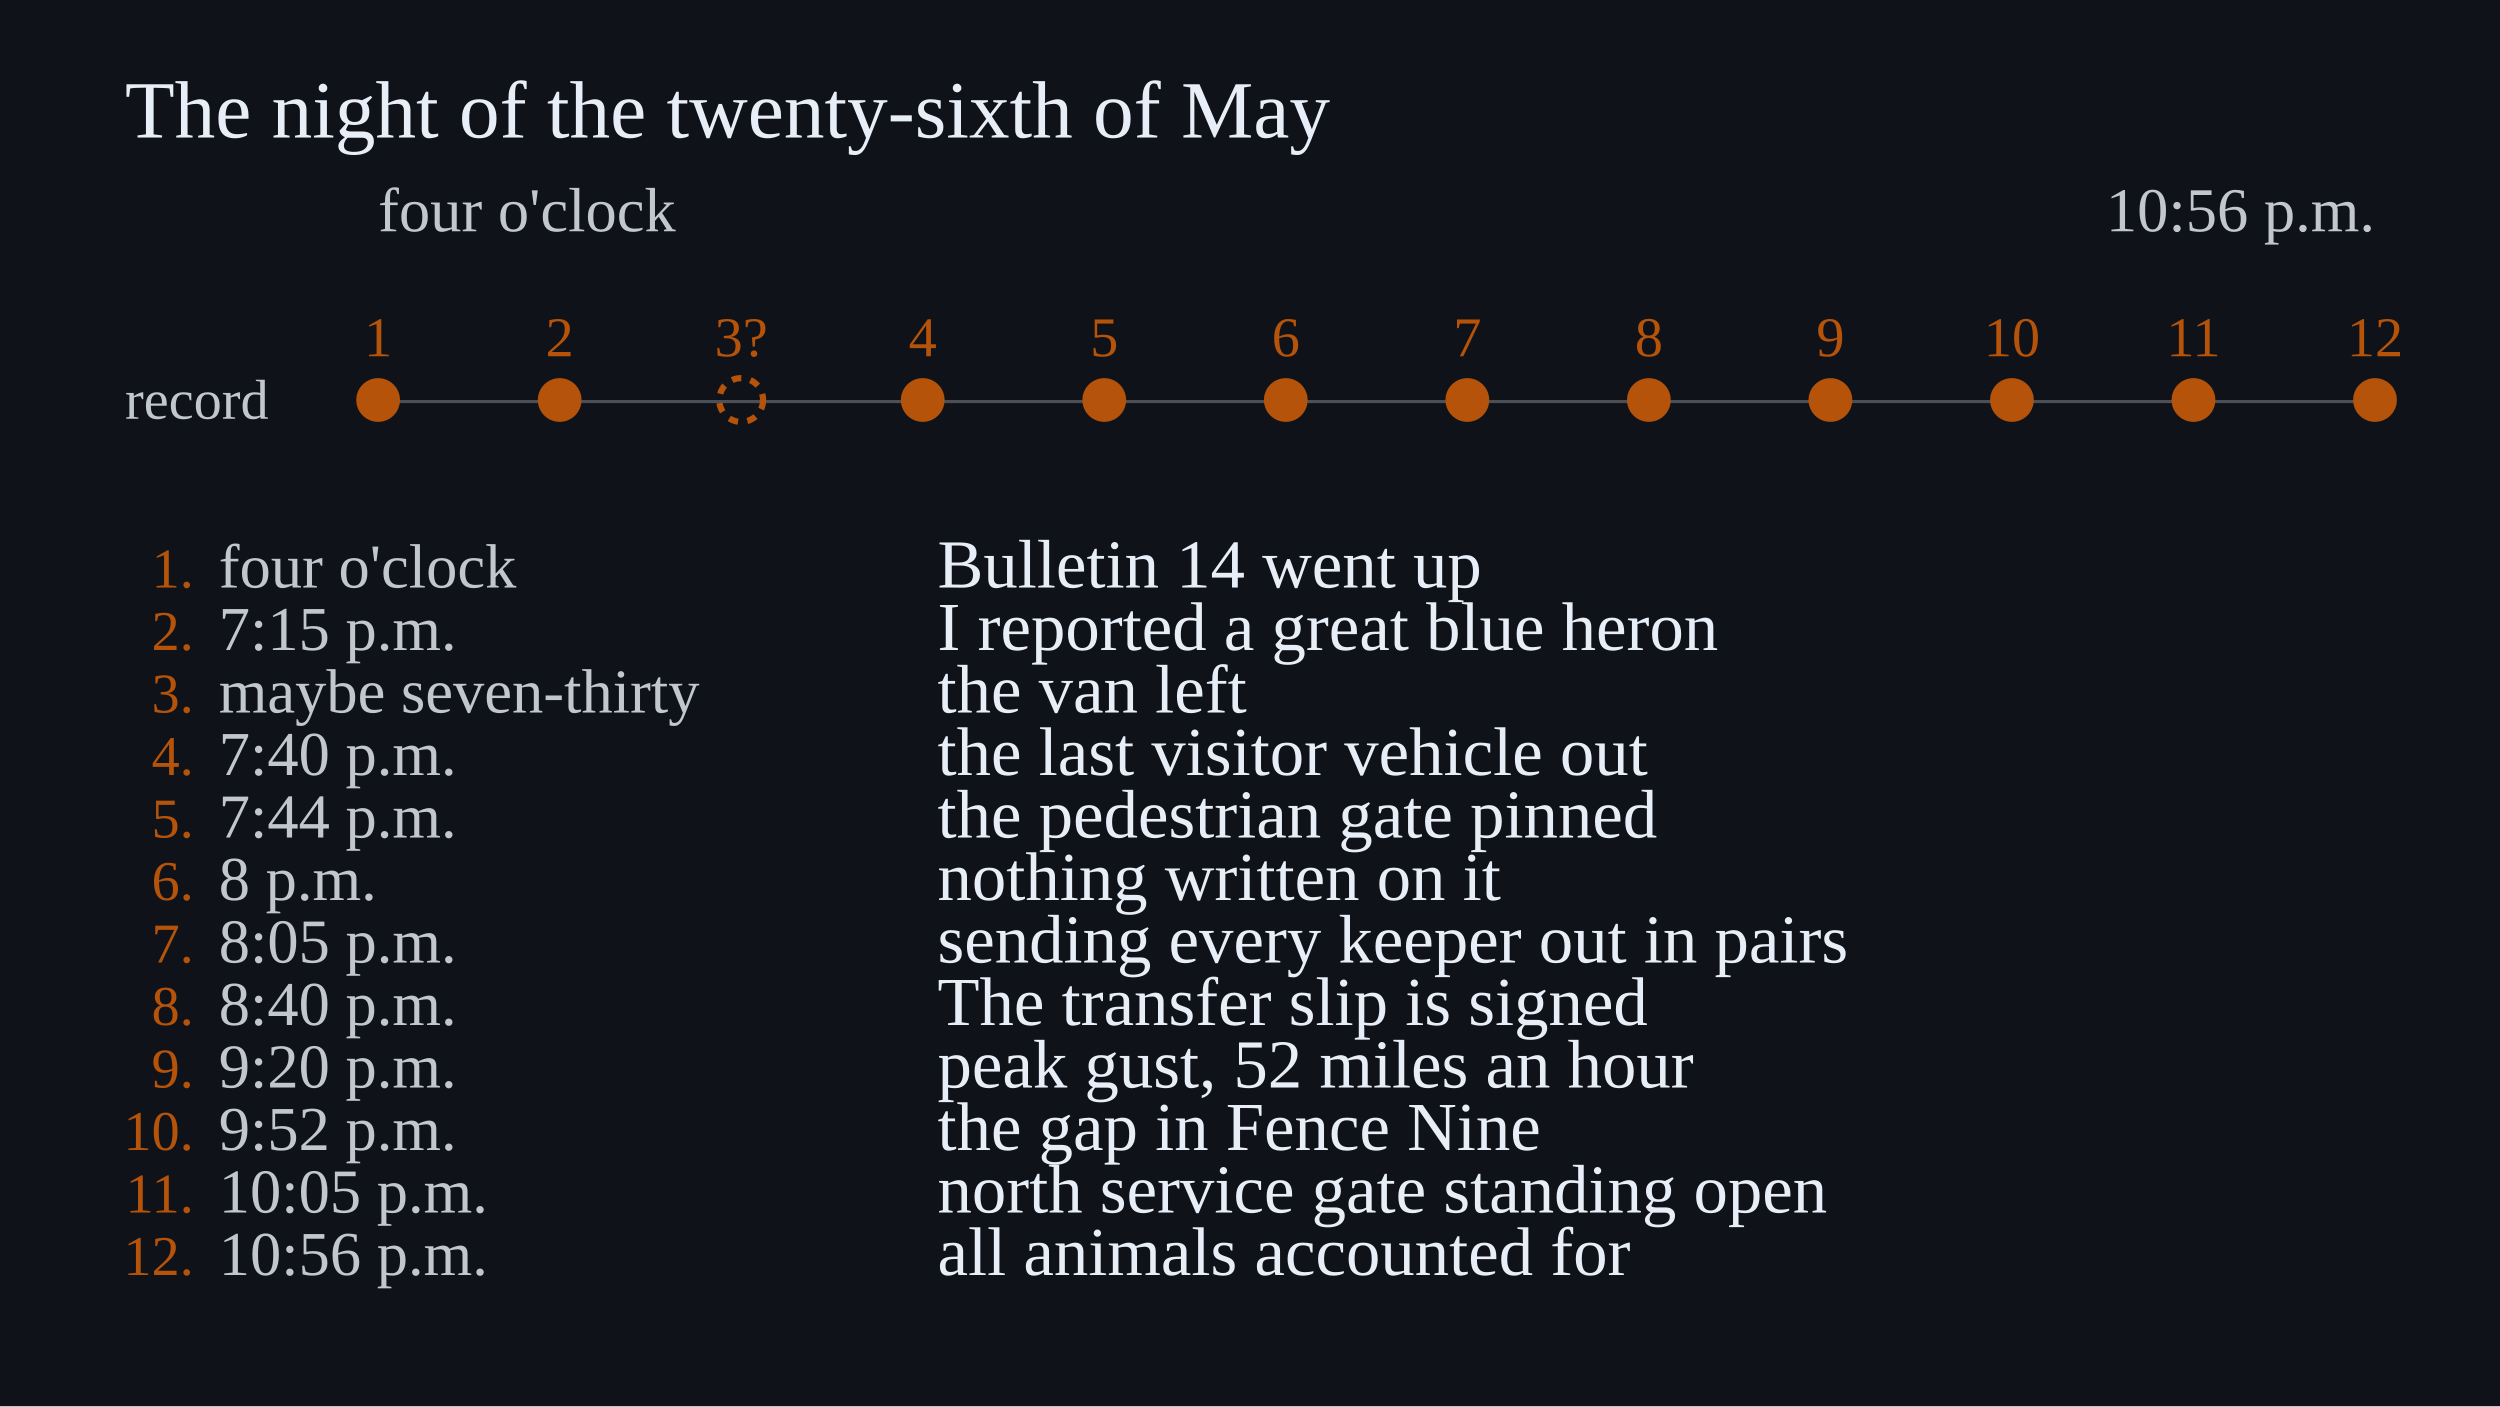
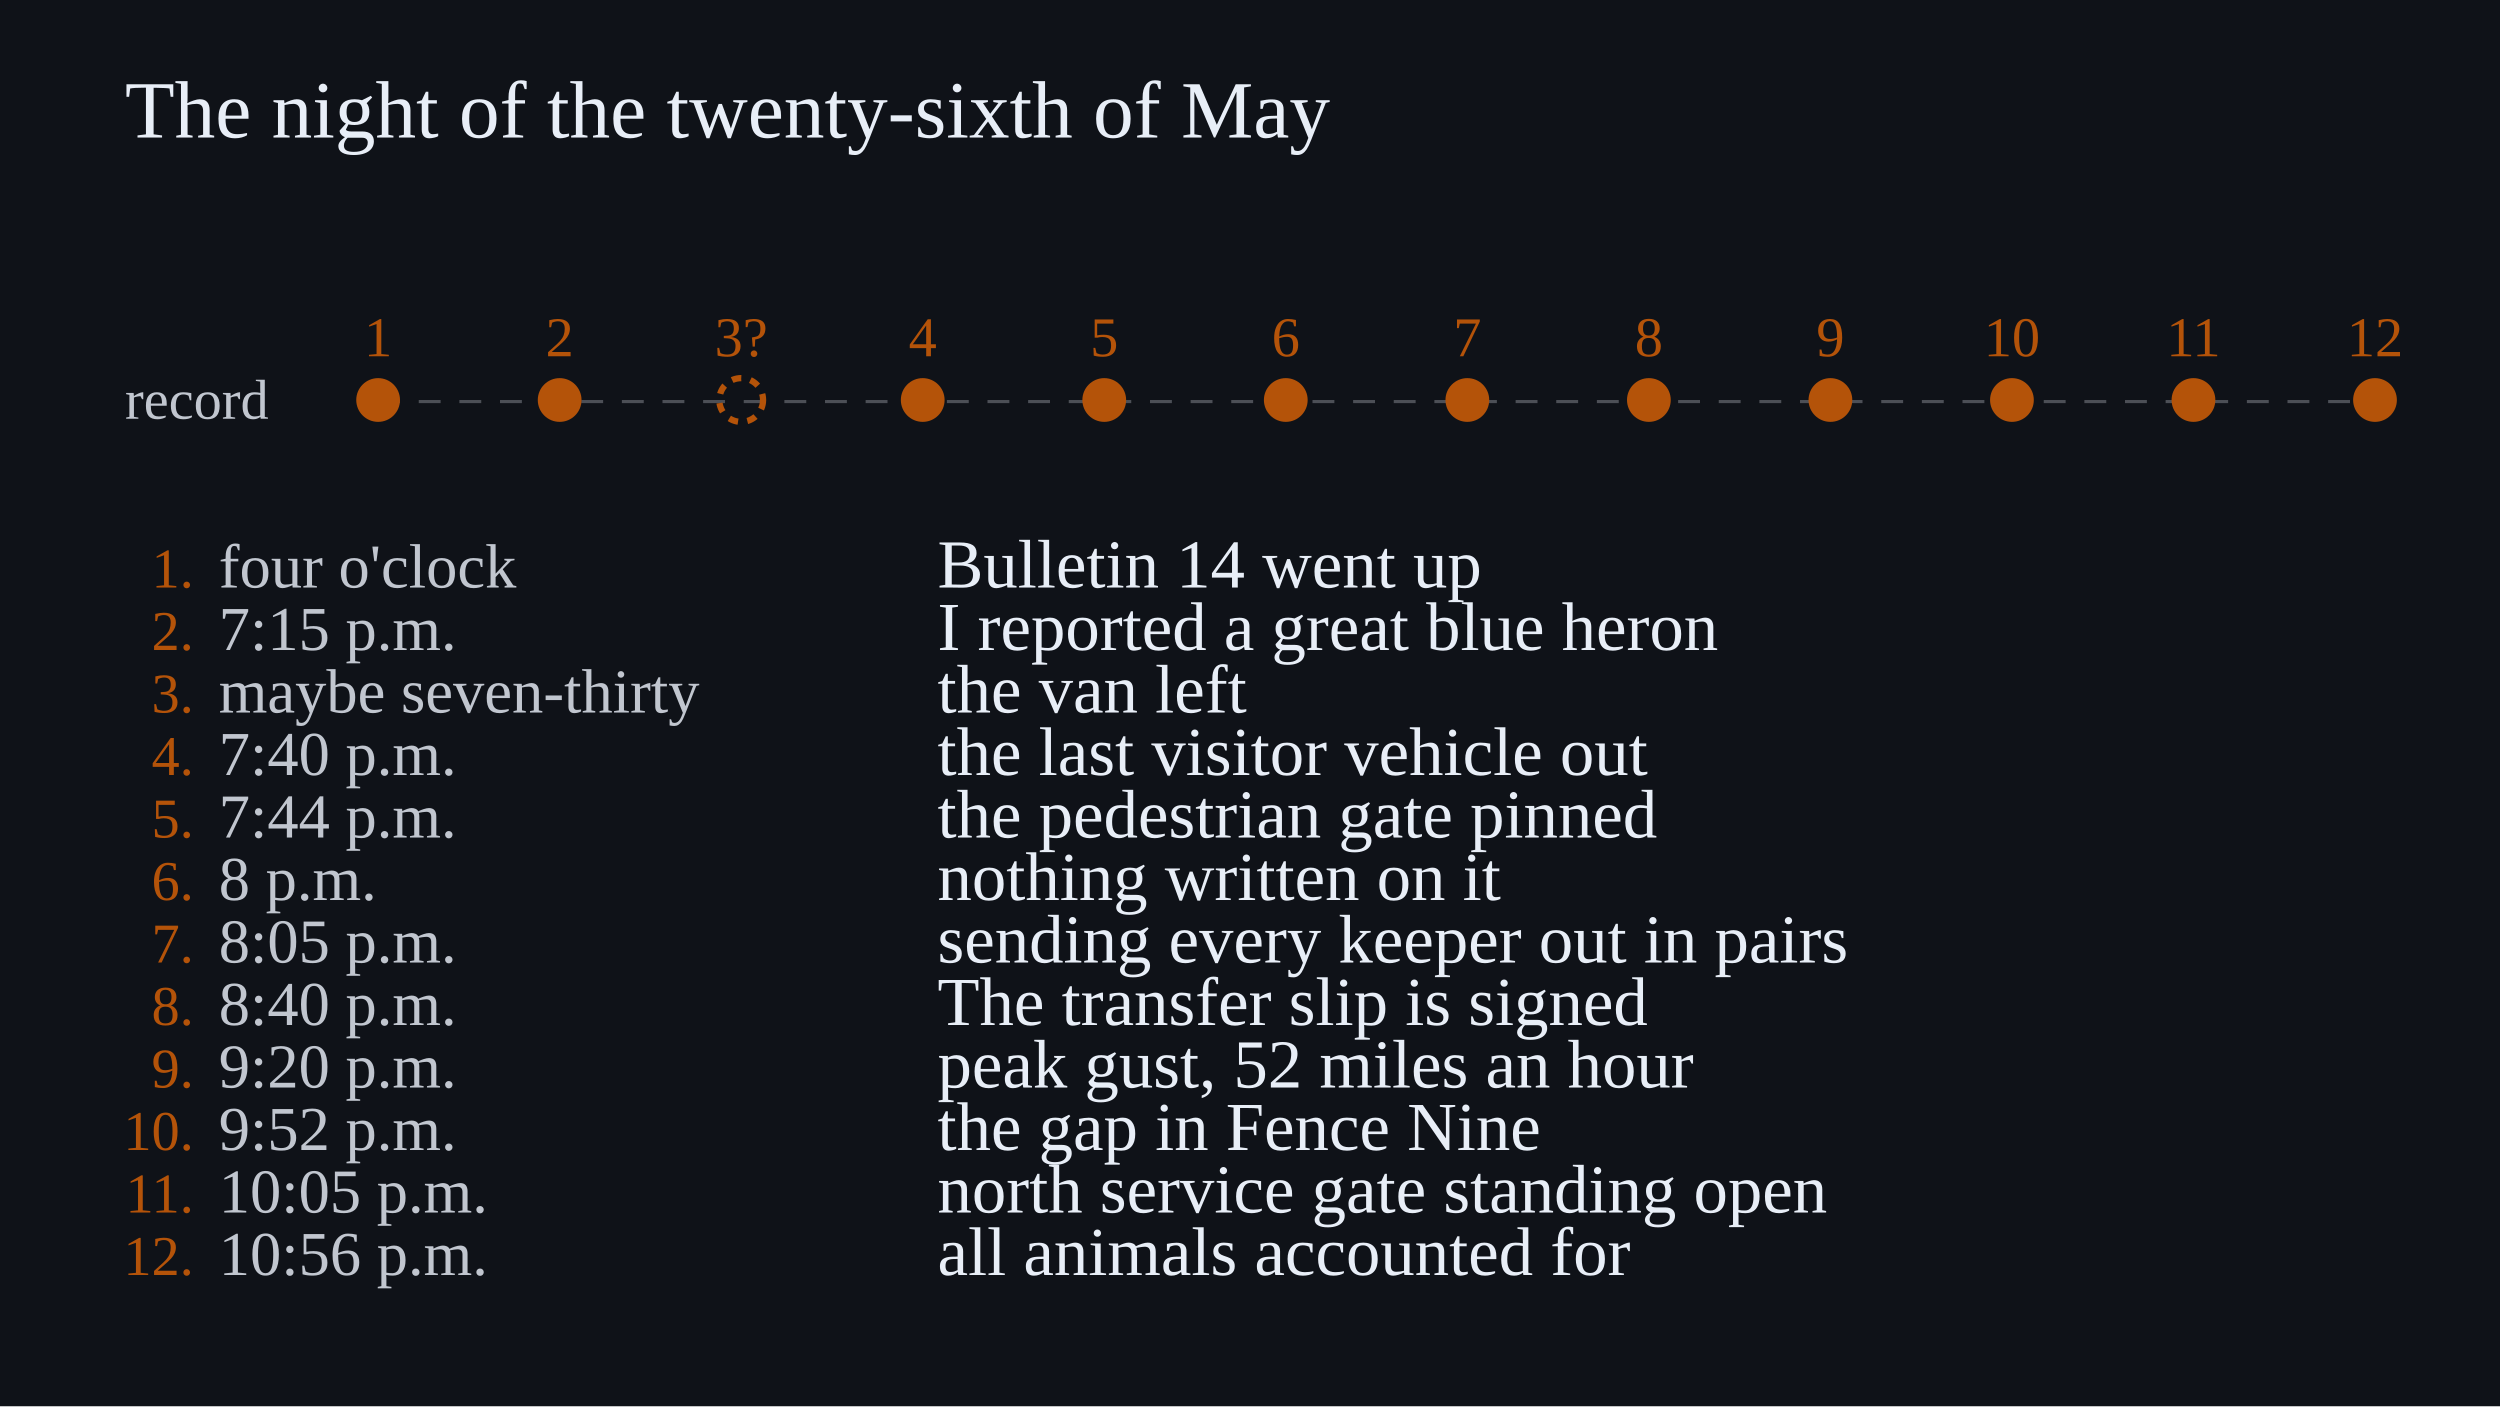
<svg xmlns="http://www.w3.org/2000/svg" width="800" height="450" viewBox="0 0 800 450" role="img">
  <rect x="0" y="0" width="800" height="450" fill="#0f1218" />
  <text x="40" y="44" font-size="26" fill="#e8eef7">The night of the twenty-sixth of May</text>
-   <text x="121" y="74" font-size="20" fill="#e8eef7" fill-opacity="0.82">four o'clock</text>
-   <text x="760" y="74" font-size="20" fill="#e8eef7" text-anchor="end" fill-opacity="0.82">10:56 p.m.</text>
  <text x="40" y="134" font-size="18" fill="#e8eef7" fill-opacity="0.82">record</text>
-   <line x1="121" y1="128.5" x2="760" y2="128.5" stroke="rgba(232,238,247,0.28)" stroke-width="1" />
+   <line x1="121" y1="128.5" x2="760" y2="128.5" stroke="rgba(232,238,247,0.28)" stroke-width="1" stroke-dasharray="7 6" />
  <circle cx="121" cy="128" r="7" fill="#b45309" />
  <text x="121" y="114" font-size="18" fill="#b45309" text-anchor="middle">1</text>
  <circle cx="179.09" cy="128" r="7" fill="#b45309" />
  <text x="179.09" y="114" font-size="18" fill="#b45309" text-anchor="middle">2</text>
  <circle cx="237.18" cy="128" r="7" fill="none" stroke="#b45309" stroke-width="2" stroke-dasharray="3 3" data-kind="unverified" />
  <text x="237.18" y="114" font-size="18" fill="#b45309" text-anchor="middle">3?</text>
  <circle cx="295.27" cy="128" r="7" fill="#b45309" />
  <text x="295.27" y="114" font-size="18" fill="#b45309" text-anchor="middle">4</text>
  <circle cx="353.36" cy="128" r="7" fill="#b45309" />
  <text x="353.36" y="114" font-size="18" fill="#b45309" text-anchor="middle">5</text>
  <circle cx="411.45" cy="128" r="7" fill="#b45309" />
  <text x="411.45" y="114" font-size="18" fill="#b45309" text-anchor="middle">6</text>
  <circle cx="469.55" cy="128" r="7" fill="#b45309" />
  <text x="469.55" y="114" font-size="18" fill="#b45309" text-anchor="middle">7</text>
  <circle cx="527.64" cy="128" r="7" fill="#b45309" />
  <text x="527.64" y="114" font-size="18" fill="#b45309" text-anchor="middle">8</text>
  <circle cx="585.73" cy="128" r="7" fill="#b45309" />
  <text x="585.73" y="114" font-size="18" fill="#b45309" text-anchor="middle">9</text>
  <circle cx="643.82" cy="128" r="7" fill="#b45309" />
  <text x="643.82" y="114" font-size="18" fill="#b45309" text-anchor="middle">10</text>
  <circle cx="701.91" cy="128" r="7" fill="#b45309" />
  <text x="701.91" y="114" font-size="18" fill="#b45309" text-anchor="middle">11</text>
  <circle cx="760" cy="128" r="7" fill="#b45309" />
  <text x="760" y="114" font-size="18" fill="#b45309" text-anchor="middle">12</text>
  <text x="62" y="188" font-size="18" fill="#b45309" text-anchor="end">1.</text>
  <text x="70" y="188" font-size="20" fill="#e8eef7" fill-opacity="0.82">four o'clock</text>
  <text x="300" y="188" font-size="22" fill="#e8eef7">Bulletin 14 went up</text>
  <text x="62" y="208" font-size="18" fill="#b45309" text-anchor="end">2.</text>
  <text x="70" y="208" font-size="20" fill="#e8eef7" fill-opacity="0.82">7:15 p.m.</text>
  <text x="300" y="208" font-size="22" fill="#e8eef7">I reported a great blue heron</text>
  <text x="62" y="228" font-size="18" fill="#b45309" text-anchor="end">3.</text>
  <text x="70" y="228" font-size="20" fill="#e8eef7" fill-opacity="0.82">maybe seven-thirty</text>
  <text x="300" y="228" font-size="22" fill="#e8eef7" data-kind="unverified">the van left</text>
  <text x="62" y="248" font-size="18" fill="#b45309" text-anchor="end">4.</text>
  <text x="70" y="248" font-size="20" fill="#e8eef7" fill-opacity="0.82">7:40 p.m.</text>
  <text x="300" y="248" font-size="22" fill="#e8eef7">the last visitor vehicle out</text>
  <text x="62" y="268" font-size="18" fill="#b45309" text-anchor="end">5.</text>
  <text x="70" y="268" font-size="20" fill="#e8eef7" fill-opacity="0.82">7:44 p.m.</text>
  <text x="300" y="268" font-size="22" fill="#e8eef7">the pedestrian gate pinned</text>
  <text x="62" y="288" font-size="18" fill="#b45309" text-anchor="end">6.</text>
  <text x="70" y="288" font-size="20" fill="#e8eef7" fill-opacity="0.82">8 p.m.</text>
  <text x="300" y="288" font-size="22" fill="#e8eef7">nothing written on it</text>
  <text x="62" y="308" font-size="18" fill="#b45309" text-anchor="end">7.</text>
  <text x="70" y="308" font-size="20" fill="#e8eef7" fill-opacity="0.82">8:05 p.m.</text>
  <text x="300" y="308" font-size="22" fill="#e8eef7">sending every keeper out in pairs</text>
  <text x="62" y="328" font-size="18" fill="#b45309" text-anchor="end">8.</text>
  <text x="70" y="328" font-size="20" fill="#e8eef7" fill-opacity="0.82">8:40 p.m.</text>
  <text x="300" y="328" font-size="22" fill="#e8eef7">The transfer slip is signed</text>
  <text x="62" y="348" font-size="18" fill="#b45309" text-anchor="end">9.</text>
  <text x="70" y="348" font-size="20" fill="#e8eef7" fill-opacity="0.82">9:20 p.m.</text>
  <text x="300" y="348" font-size="22" fill="#e8eef7">peak gust, 52 miles an hour</text>
  <text x="62" y="368" font-size="18" fill="#b45309" text-anchor="end">10.</text>
  <text x="70" y="368" font-size="20" fill="#e8eef7" fill-opacity="0.82">9:52 p.m.</text>
  <text x="300" y="368" font-size="22" fill="#e8eef7">the gap in Fence Nine</text>
  <text x="62" y="388" font-size="18" fill="#b45309" text-anchor="end">11.</text>
  <text x="70" y="388" font-size="20" fill="#e8eef7" fill-opacity="0.82">10:05 p.m.</text>
  <text x="300" y="388" font-size="22" fill="#e8eef7">north service gate standing open</text>
  <text x="62" y="408" font-size="18" fill="#b45309" text-anchor="end">12.</text>
  <text x="70" y="408" font-size="20" fill="#e8eef7" fill-opacity="0.82">10:56 p.m.</text>
  <text x="300" y="408" font-size="22" fill="#e8eef7">all animals accounted for</text>
</svg>
